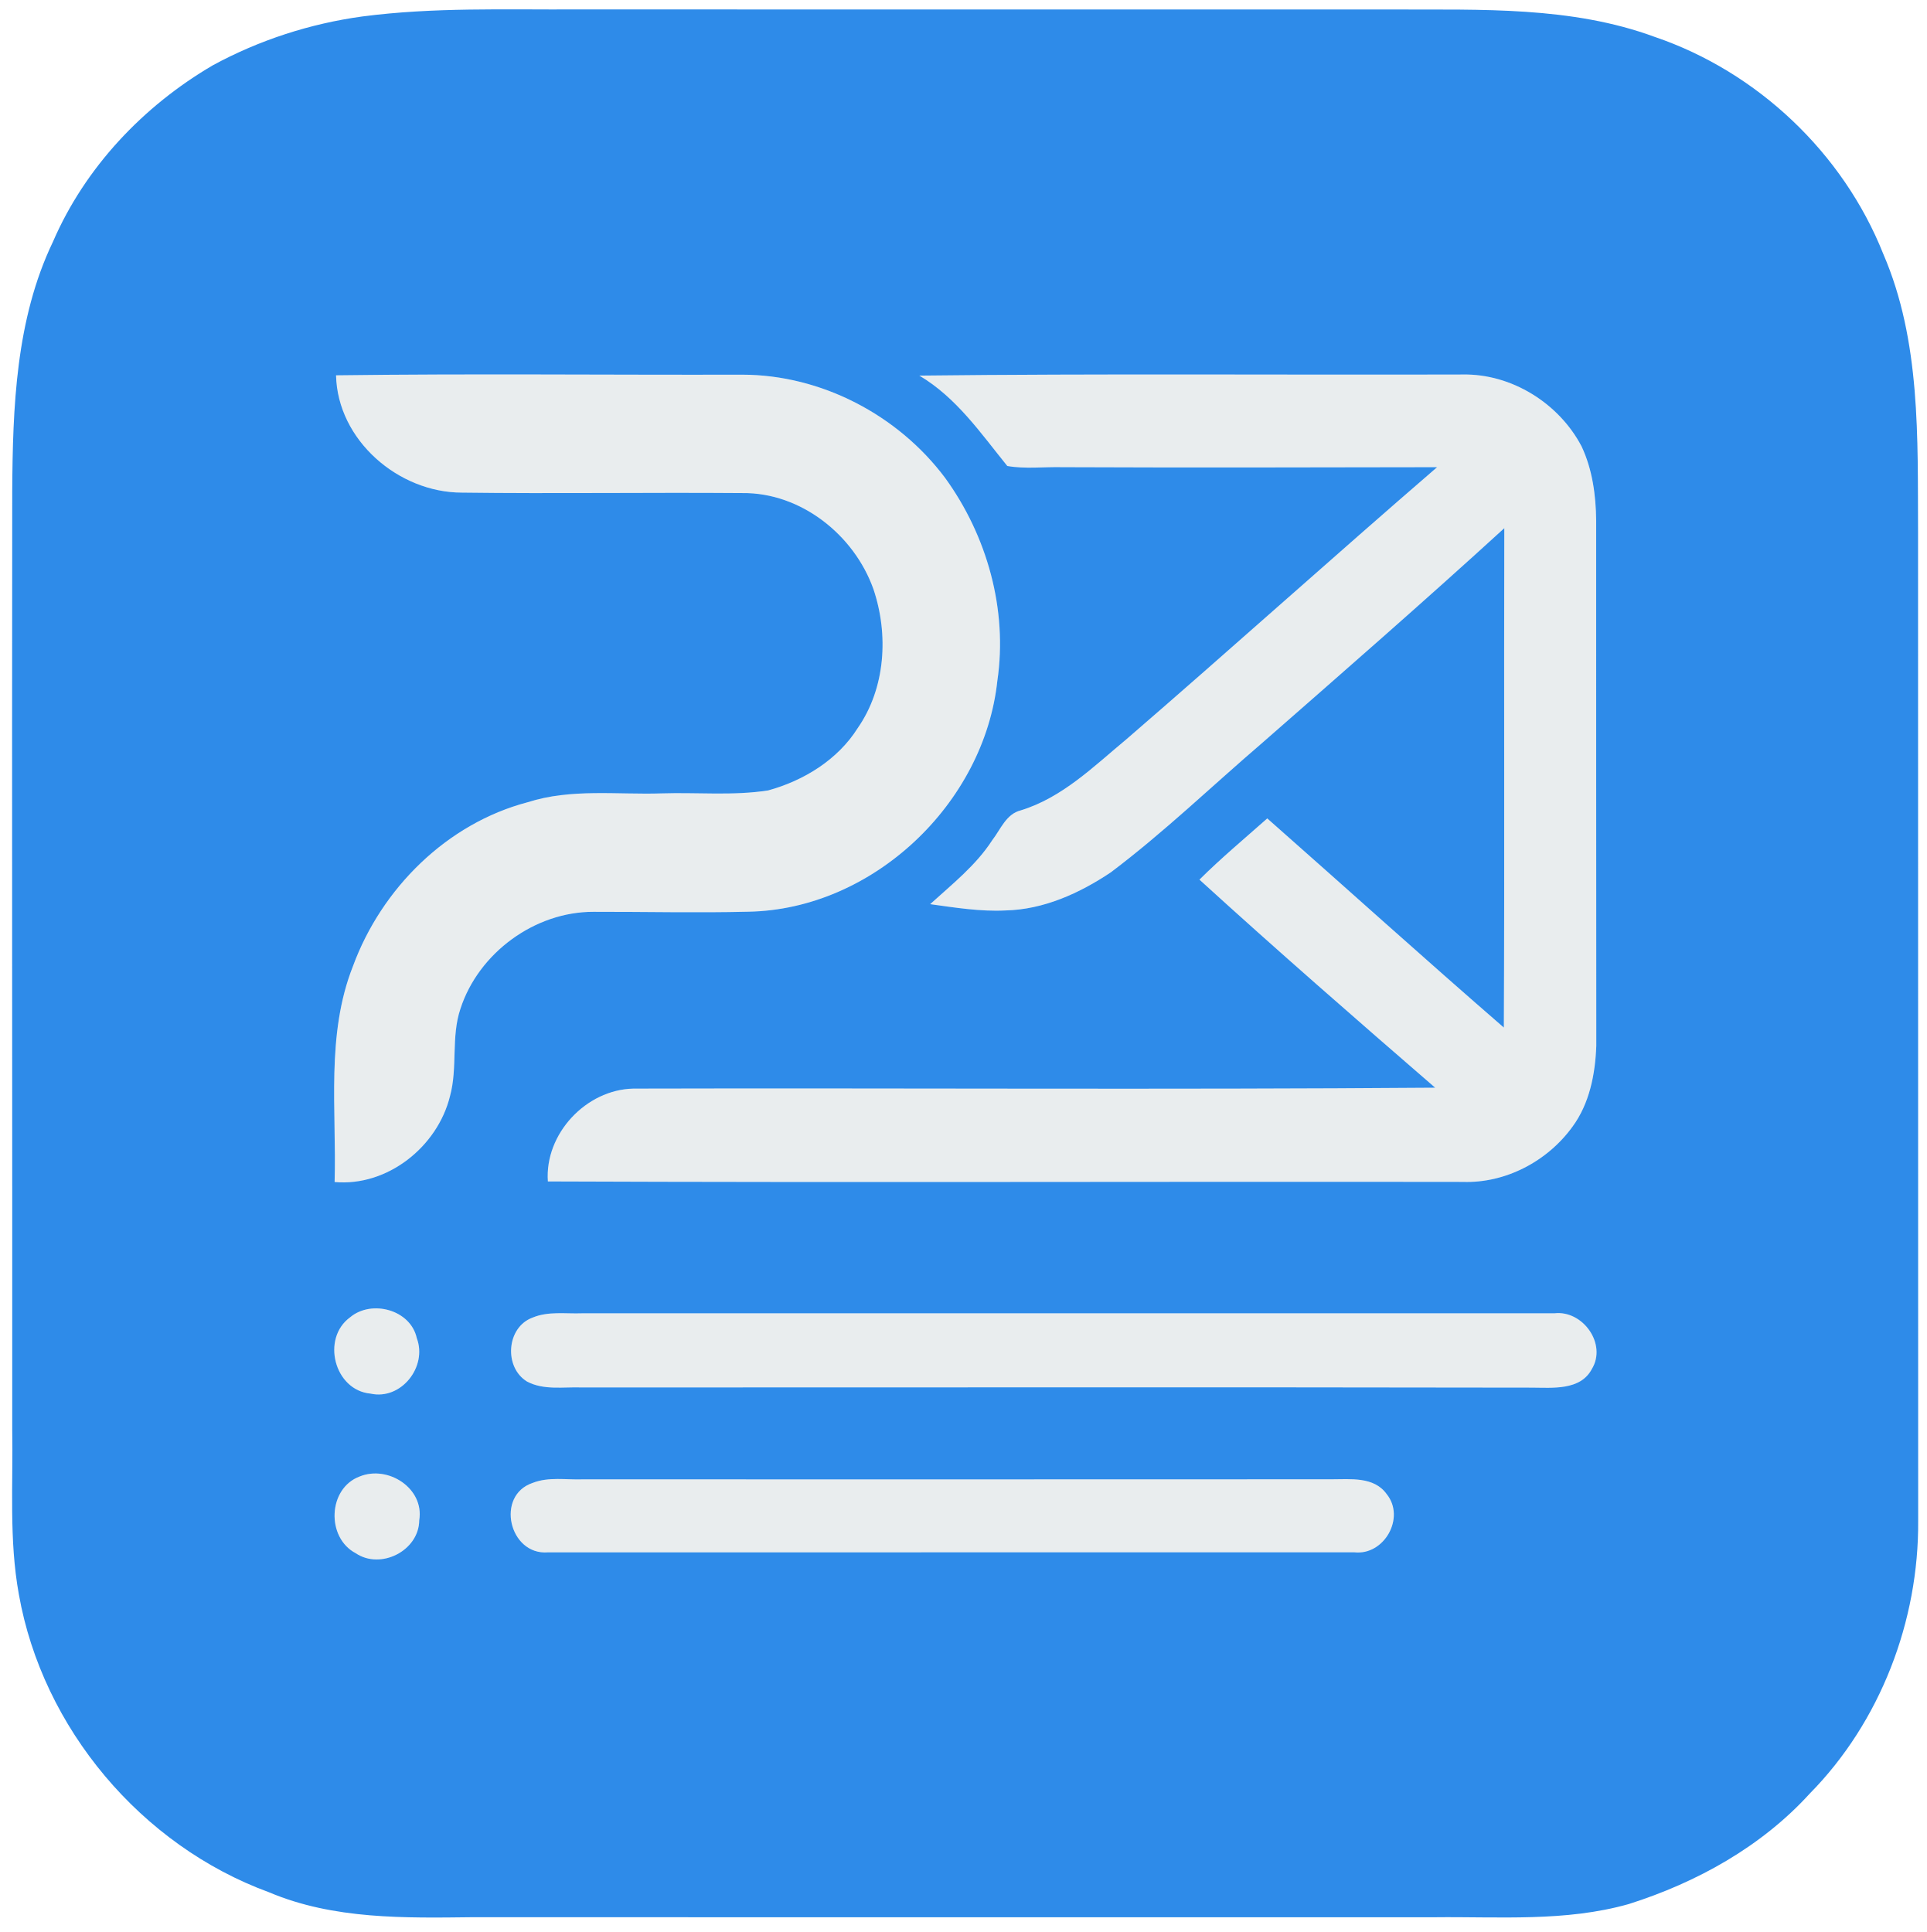
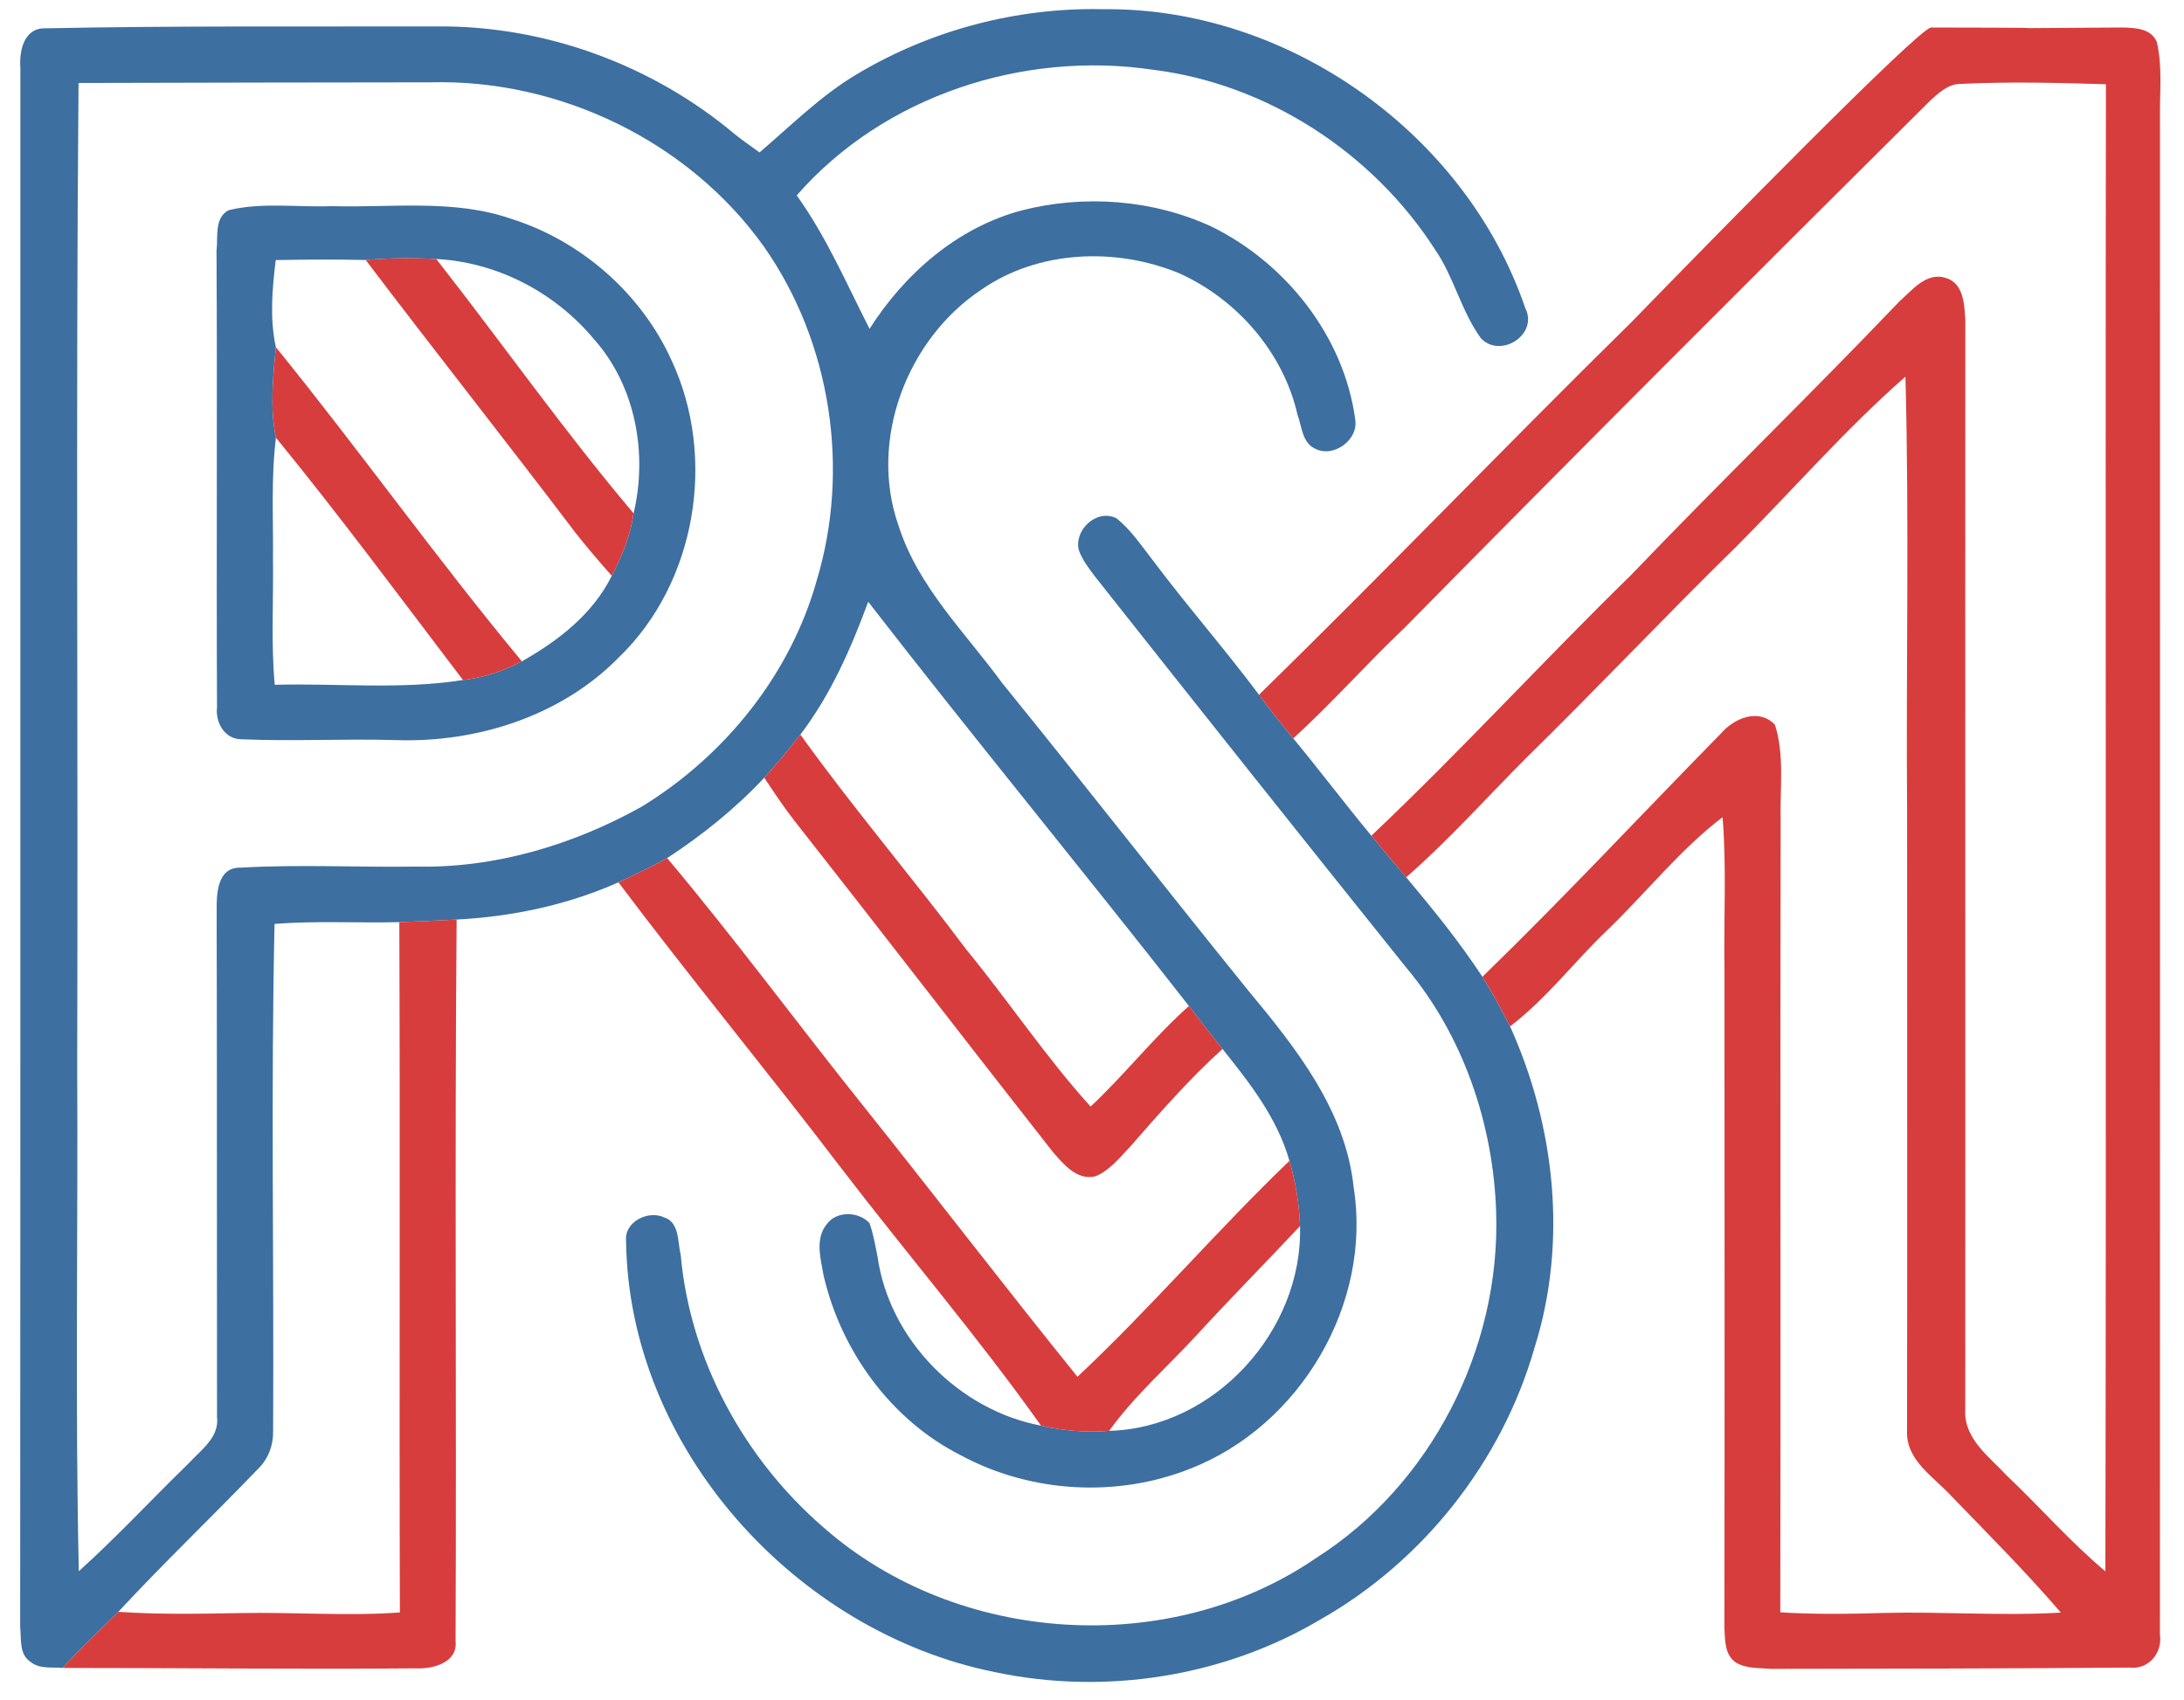
- <svg xmlns="http://www.w3.org/2000/svg" width="100%" height="100%" viewBox="0 0 337 338" version="1.1" xml:space="preserve" style="fill-rule:evenodd;clip-rule:evenodd;stroke-linejoin:round;stroke-miterlimit:2;">
-   <g id="Artboard1" transform="matrix(1.00847,0,0,1.00904,-349.426,-115.641)">
-     <rect x="346.492" y="114.604" width="333.914" height="334.206" style="fill:none;" />
-     <g id="_-e9edeeff" transform="matrix(0.991602,0,0,0.991036,6.20169,4.62201)">
-       <path d="M401.95,176.64C425.63,176.33 449.32,176.59 473,176.53C486.8,176.54 500.23,183.57 508.47,194.57C515.82,204.7 519.45,217.62 517.62,230.08C515.31,251.58 495.84,270.09 474.07,270.48C465.05,270.7 456.01,270.48 446.99,270.5C436.7,270.47 426.88,277.7 423.71,287.45C422.04,292.4 423.25,297.75 421.88,302.75C419.7,311.58 410.96,318.6 401.7,317.77C402.06,305.17 400.15,292.02 404.92,279.98C409.92,266.4 421.33,255.05 435.46,251.33C443.06,248.89 451.12,250.04 458.95,249.78C465.14,249.58 471.39,250.22 477.54,249.26C483.76,247.55 489.71,243.9 493.2,238.35C498.07,231.34 498.63,221.98 495.94,214.03C492.57,204.56 483.24,197.12 473,197.24C456.66,197.11 440.31,197.37 423.96,197.16C412.88,197.16 402.21,187.99 401.95,176.64Z" style="fill:rgb(233,237,238);fill-rule:nonzero;" />
-       <path d="M503.98,176.69C535.65,176.33 567.33,176.59 599.01,176.5C607.58,176.34 615.87,181.55 619.81,189.08C621.7,193.1 622.31,197.61 622.36,202.02C622.35,232.66 622.37,263.31 622.38,293.95C622.2,298.88 621.2,304.05 618.21,308.1C613.85,314.13 606.52,318.01 599.03,317.75C545.69,317.67 492.34,317.88 439,317.67C438.42,309.35 445.68,301.61 453.94,301.43C500.69,301.31 547.45,301.63 594.2,301.27C580.34,289.27 566.52,277.22 552.97,264.87C556.75,261.11 560.84,257.7 564.83,254.16C578.64,266.34 592.3,278.69 606.21,290.75C606.35,261.63 606.21,232.5 606.29,203.38C592.37,216.1 578.17,228.49 563.99,240.91C555.16,248.48 546.77,256.58 537.47,263.59C532.01,267.25 525.71,270.11 519.04,270.26C514.62,270.48 510.23,269.76 505.87,269.16C509.71,265.66 513.87,262.39 516.72,257.98C518.19,256.09 519.15,253.38 521.72,252.75C529,250.52 534.52,245.02 540.23,240.28C558.44,224.55 576.32,208.44 594.54,192.71C572.69,192.75 550.84,192.8 528.99,192.71C525.78,192.63 522.53,193.06 519.36,192.5C514.72,186.77 510.47,180.54 503.98,176.69Z" style="fill:rgb(233,237,238);fill-rule:nonzero;" />
-       <path d="M404.42,341.43C408.18,338.29 414.99,340.11 416.07,345.08C417.96,350.08 413.35,355.97 407.99,354.79C401.66,354.21 399.31,345.15 404.42,341.43Z" style="fill:rgb(233,237,238);fill-rule:nonzero;" />
-       <path d="M436.33,341.49C439.07,340.34 442.12,340.85 445.01,340.74C501.69,340.74 558.37,340.75 615.05,340.74C620.01,340.16 624.28,346.1 621.6,350.49C619.6,354.29 614.68,353.75 611.07,353.74C555.69,353.64 500.31,353.72 444.94,353.71C441.75,353.59 438.3,354.24 435.36,352.68C431.26,350.18 431.74,343.17 436.33,341.49Z" style="fill:rgb(233,237,238);fill-rule:nonzero;" />
-       <path d="M406.08,369.29C411.05,367.26 417.42,371.36 416.5,376.95C416.45,382.28 409.76,385.66 405.39,382.71C400.2,379.98 400.51,371.37 406.08,369.29Z" style="fill:rgb(233,237,238);fill-rule:nonzero;" />
-       <path d="M436.37,370.4C439.13,369.32 442.19,369.89 445.09,369.79C488.72,369.79 532.35,369.81 575.99,369.78C579.33,369.79 583.51,369.25 585.73,372.39C589.03,376.49 585.28,383.16 580.03,382.55C533.03,382.56 486.02,382.57 439.02,382.56C432.23,383.11 429.77,372.59 436.37,370.4Z" style="fill:rgb(233,237,238);fill-rule:nonzero;" />
-     </g>
-     <g id="_-2e8be9ff" transform="matrix(0.991602,0,0,0.991036,6.20169,4.62201)">
-       <path d="M406.54,113.86C418.98,112.23 431.53,112.69 444.04,112.63C491.68,112.63 539.32,112.63 586.95,112.64C602.22,112.7 618.02,112.06 632.59,117.43C650.55,123.53 665.56,137.75 672.57,155.39C679.18,170.68 678.57,187.67 678.66,203.98C678.67,261.67 678.67,319.35 678.68,377.04C678.81,394.56 672.07,412.22 659.73,424.75C651.27,434.05 639.95,440.32 628.06,444.09C616.98,447.23 605.41,446.27 594.06,446.4C538.04,446.4 482.03,446.42 426.01,446.39C413.99,446.53 401.52,446.81 390.23,442.03C367.9,433.86 350.61,413.34 346.47,389.91C344.73,380.36 345.48,370.62 345.31,360.97C345.33,306.32 345.25,251.67 345.31,197.02C345.4,182.24 345.92,166.86 352.43,153.28C358.05,140.27 368.23,129.52 380.4,122.4C388.49,118 397.41,115.11 406.54,113.86M401.95,176.64C402.21,187.99 412.88,197.16 423.96,197.16C440.31,197.37 456.66,197.11 473,197.24C483.24,197.12 492.57,204.56 495.94,214.03C498.63,221.98 498.07,231.34 493.2,238.35C489.71,243.9 483.76,247.55 477.54,249.26C471.39,250.22 465.14,249.58 458.95,249.78C451.12,250.04 443.06,248.89 435.46,251.33C421.33,255.05 409.92,266.4 404.92,279.98C400.15,292.02 402.06,305.17 401.7,317.77C410.96,318.6 419.7,311.58 421.88,302.75C423.25,297.75 422.04,292.4 423.71,287.45C426.88,277.7 436.7,270.47 446.99,270.5C456.01,270.48 465.05,270.7 474.07,270.48C495.84,270.09 515.31,251.58 517.62,230.08C519.45,217.62 515.82,204.7 508.47,194.57C500.23,183.57 486.8,176.54 473,176.53C449.32,176.59 425.63,176.33 401.95,176.64M503.98,176.69C510.47,180.54 514.72,186.77 519.36,192.5C522.53,193.06 525.78,192.63 528.99,192.71C550.84,192.8 572.69,192.75 594.54,192.71C576.32,208.44 558.44,224.55 540.23,240.28C534.52,245.02 529,250.52 521.72,252.75C519.15,253.38 518.19,256.09 516.72,257.98C513.87,262.39 509.71,265.66 505.87,269.16C510.23,269.76 514.62,270.48 519.04,270.26C525.71,270.11 532.01,267.25 537.47,263.59C546.77,256.58 555.16,248.48 563.99,240.91C578.17,228.49 592.37,216.1 606.29,203.38C606.21,232.5 606.35,261.63 606.21,290.75C592.3,278.69 578.64,266.34 564.83,254.16C560.84,257.7 556.75,261.11 552.97,264.87C566.52,277.22 580.34,289.27 594.2,301.27C547.45,301.63 500.69,301.31 453.94,301.43C445.68,301.61 438.42,309.35 439,317.67C492.34,317.88 545.69,317.67 599.03,317.75C606.52,318.01 613.85,314.13 618.21,308.1C621.2,304.05 622.2,298.88 622.38,293.95C622.37,263.31 622.35,232.66 622.36,202.02C622.31,197.61 621.7,193.1 619.81,189.08C615.87,181.55 607.58,176.34 599.01,176.5C567.33,176.59 535.65,176.33 503.98,176.69M404.42,341.43C399.31,345.15 401.66,354.21 407.99,354.79C413.35,355.97 417.96,350.08 416.07,345.08C414.99,340.11 408.18,338.29 404.42,341.43M436.33,341.49C431.74,343.17 431.26,350.18 435.36,352.68C438.3,354.24 441.75,353.59 444.94,353.71C500.31,353.72 555.69,353.64 611.07,353.74C614.68,353.75 619.6,354.29 621.6,350.49C624.28,346.1 620.01,340.16 615.05,340.74C558.37,340.75 501.69,340.74 445.01,340.74C442.12,340.85 439.07,340.34 436.33,341.49M406.08,369.29C400.51,371.37 400.2,379.98 405.39,382.71C409.76,385.66 416.45,382.28 416.5,376.95C417.42,371.36 411.05,367.26 406.08,369.29M436.37,370.4C429.77,372.59 432.23,383.11 439.02,382.56C486.02,382.57 533.03,382.56 580.03,382.55C585.28,383.16 589.03,376.49 585.73,372.39C583.51,369.25 579.33,369.79 575.99,369.78C532.35,369.81 488.72,369.79 445.09,369.79C442.19,369.89 439.13,369.32 436.37,370.4Z" style="fill:rgb(46,139,233);fill-rule:nonzero;" />
+ <svg xmlns="http://www.w3.org/2000/svg" width="100%" height="100%" viewBox="0 0 311 242" version="1.1" xml:space="preserve" style="fill-rule:evenodd;clip-rule:evenodd;stroke-linejoin:round;stroke-miterlimit:2;">
+   <g id="Artboard2" transform="matrix(0.998241,0,0,0.995473,-108.961,-29.1636)">
+     <rect x="109.153" y="29.296" width="310.715" height="242.741" style="fill:none;" />
+     <clipPath id="_clip1">
+       <rect x="109.153" y="29.296" width="310.715" height="242.741" />
+     </clipPath>
+     <g clip-path="url(#_clip1)">
+       <g id="Artboard1" transform="matrix(1.00176,0,0,1.00455,-441.37,-171.582)">
+         <g transform="matrix(0.612768,0,0,0.569292,275.645,102.145)">
+           <rect x="442.779" y="170.673" width="518.279" height="426.732" style="fill:none;" />
+         </g>
+         <g id="_-3d6fa0ff" transform="matrix(1,0,0,1,0.778856,0.67297)">
+           <path d="M670.82,209.85C681.35,203.55 693.71,200.31 705.98,200.61C732.22,200.34 757.53,218.35 765.97,243.16C767.9,246.94 762.43,250.41 759.67,247.47C756.84,243.62 755.84,238.75 753.12,234.82C744.28,221.07 729.26,211.25 712.98,209.23C694.49,206.48 674.63,212.92 662.23,227.12C666.47,233.03 669.32,239.69 672.6,246.12C677.61,238.26 685.09,231.72 694.22,229.27C703.17,226.97 712.98,227.7 721.38,231.6C731.94,236.82 740.16,247.22 741.76,259.01C742.26,261.96 738.62,264.58 736,263.16C734.2,262.3 734.17,260.03 733.55,258.39C731.55,249.53 724.96,241.94 716.74,238.23C707.74,234.49 696.69,234.89 688.56,240.52C677.92,247.56 672.43,262.01 676.74,274.18C679.51,282.87 686.21,289.34 691.47,296.54C703.28,311.09 714.81,325.87 726.61,340.45C733.38,348.6 740.4,357.45 741.54,368.39C744.17,385.01 733.92,402.28 718.36,408.4C707.88,412.61 695.53,411.9 685.6,406.53C675.65,401.52 668.53,391.66 666.05,380.9C665.64,378.54 664.81,375.7 666.5,373.63C667.9,371.7 671.02,371.78 672.59,373.46C673.14,374.98 673.4,376.6 673.73,378.19C675.38,390.05 685.32,400.11 697.02,402.31C700.19,403.04 703.47,403.32 706.72,403.05C721.73,402.65 734.32,388.77 733.9,373.89C733.78,370.74 733.28,367.61 732.39,364.6C730.67,358.53 726.74,353.5 722.86,348.67C721.25,346.64 719.65,344.61 718.08,342.55C703,323.25 687.41,304.35 672.41,284.99C669.95,291.65 667.08,298.22 662.75,303.9C661.13,306.02 659.39,308.05 657.61,310.04C653.51,314.42 648.79,318.21 643.78,321.49C641.51,322.74 639.17,323.84 636.84,324.94C629.6,328.17 621.69,329.83 613.8,330.24C611.07,330.37 608.36,330.52 605.64,330.61C599.71,330.75 593.78,330.4 587.87,330.86C587.34,354.9 587.8,378.97 587.67,403.02C587.72,405.07 586.99,407.06 585.5,408.49C578.93,415.32 572.07,421.88 565.62,428.82C562.97,431.48 560.22,434.04 557.69,436.81C556.15,436.67 554.38,437 553.1,435.93C551.47,434.84 551.84,432.69 551.65,431.02C551.7,357 551.66,282.99 551.68,208.98C551.5,206.61 552.14,203.3 555.14,203.33C573.75,202.95 592.38,203.1 611,203.06C626.39,202.91 641.75,208.55 653.5,218.48C654.61,219.35 655.78,220.16 656.93,221C661.45,217.16 665.67,212.89 670.82,209.85M559.96,211.11C559.56,257.74 559.92,304.37 559.77,351C559.9,375.01 559.46,399.04 560,423.04C565.44,418.13 570.42,412.75 575.67,407.65C577.41,405.75 580.04,403.98 579.68,401.05C579.65,377.03 579.69,353.01 579.63,328.99C579.6,326.57 579.71,322.75 583.05,322.85C591.35,322.37 599.69,322.82 608,322.7C619.26,322.95 630.41,319.61 640.18,314.15C651.97,306.93 661.29,295.4 665.06,282.02C669.88,266.11 667.12,248.07 657.58,234.44C646.86,219.39 628.41,210.51 610,211.02C593.32,211.04 576.64,211.06 559.96,211.11Z" style="fill:rgb(61,111,160);fill-rule:nonzero;" />
+           <path d="M581.36,229.22C586.14,228.07 591.13,228.84 596.01,228.65C604.52,228.9 613.34,227.61 621.56,230.45C631.54,233.59 640.09,241.08 644.41,250.62C650.86,264.43 647.95,282.25 636.9,292.91C628.67,301.3 616.58,305.12 604.99,304.68C597.73,304.48 590.45,304.88 583.19,304.57C580.77,304.58 579.43,302.19 579.68,300C579.58,278.33 579.73,256.65 579.61,234.98C579.86,233.03 579.24,230.31 581.36,229.22M588.04,236.33C587.54,240.43 587.17,244.65 588.06,248.73C587.66,252.99 587.18,257.38 588.07,261.62C587.36,267.39 587.71,273.2 587.65,279C587.73,284.93 587.36,290.88 587.9,296.81C596.82,296.57 605.85,297.54 614.7,296.13C617.65,295.8 620.47,294.85 623.09,293.47C628.26,290.56 633.22,286.72 635.89,281.29C637.36,278.49 638.55,275.53 639,272.39C641.03,263.86 639.28,254.25 633.37,247.61C627.82,240.95 619.59,236.62 610.9,236.18C607.55,236 604.19,236.03 600.85,236.32C596.58,236.22 592.31,236.25 588.04,236.33Z" style="fill:rgb(61,111,160);fill-rule:nonzero;" />
+           <path d="M702.41,277.67C701.67,274.79 704.9,271.72 707.73,273.08C709.82,274.73 711.3,276.99 712.93,279.07C717.81,285.58 723.18,291.71 728.06,298.23C729.61,300.35 731.25,302.41 732.93,304.44C736.71,309 740.27,313.74 744.06,318.3C745.69,320.29 747.35,322.25 749.02,324.22C752.84,328.78 756.6,333.41 759.87,338.39C761.29,340.68 762.58,343.04 763.81,345.45C770.23,359.66 772.03,376.22 767.29,391.22C762.66,407.41 751.47,421.58 736.84,429.89C723.08,438.07 706.2,440.72 690.57,437.43C662.05,431.76 638.28,405.45 637.93,376C637.65,373.28 641.08,371.59 643.34,372.65C645.57,373.35 645.25,376.16 645.71,378.01C647.05,392.99 654.78,407.08 666.1,416.85C685.11,433.55 715.31,435.47 736.19,421.16C752.59,410.74 762.47,391.27 761.83,371.93C761.43,359.33 757.12,346.69 748.95,336.99C734.12,318.5 719.37,299.95 704.67,281.35C703.8,280.19 702.91,279.03 702.41,277.67Z" style="fill:rgb(61,111,160);fill-rule:nonzero;" />
+         </g>
+         <g id="_-d73d3dff" transform="matrix(1,0,0,1,0.778856,0.67297)">
+           <path d="M781.13,245.13C792.25,233.69 821.986,203.315 823.746,203.215C853.446,203.255 821.35,203.4 851.05,203.21C852.82,203.26 855.07,203.32 855.9,205.25C856.74,208.77 856.3,212.42 856.36,216C856.36,288.01 856.38,360.02 856.35,432.02C856.75,434.66 854.74,437.09 852.01,436.76C834.99,436.9 817.97,436.92 800.95,436.94C799.26,436.79 797.41,436.94 795.93,436.02C794.33,434.89 794.42,432.75 794.33,431.03C794.38,399.68 794.35,368.34 794.34,337C794.23,329.89 794.65,322.76 794.07,315.66C787.98,320.31 783.21,326.4 777.71,331.7C772.98,336.19 769.03,341.49 763.81,345.45C762.58,343.04 761.29,340.68 759.87,338.39C771.47,327.14 782.49,315.3 793.8,303.78C795.67,301.59 799.19,300.06 801.53,302.5C802.91,306.85 802.23,311.51 802.34,316C802.26,353.63 802.37,391.26 802.29,428.89C807.19,429.2 812.09,429.13 817,428.98C825.41,428.77 833.83,429.43 842.24,428.93C837.3,423.18 831.93,417.8 826.66,412.35C824.15,409.6 820.14,407.23 820.34,403.03C820.39,373.69 820.34,344.34 820.35,315C820.18,294.31 820.67,273.61 820.11,252.93C811.56,260.43 804.09,269.04 796.08,277.08C785.97,286.97 776.27,297.27 766.17,307.17C760.47,312.86 755.11,318.92 749.02,324.22C747.35,322.25 745.69,320.29 744.06,318.3C756.77,306.27 768.59,293.34 781.11,281.11C793.66,268 806.7,255.37 819.23,242.24C821.05,240.64 823.06,238.01 825.82,238.86C828.44,239.6 828.51,242.75 828.64,244.98C828.61,296.67 828.66,348.36 828.63,400.05C828.4,404.16 832.06,406.74 834.56,409.44C839.29,413.91 843.57,418.86 848.58,423.05C848.73,352.47 848.56,281.88 848.66,211.29C841.79,211.08 834.89,210.91 828.03,211.24C826.22,211.22 824.87,212.5 823.63,213.63C798.55,238.54 773.55,263.55 748.74,288.74C743.34,293.85 738.44,299.45 732.93,304.44C731.25,302.41 729.61,300.35 728.06,298.23C745.95,280.74 763.29,262.68 781.13,245.13Z" style="fill:rgb(215,61,61);fill-rule:nonzero;" />
+           <path d="M600.85,236.32C604.19,236.03 607.55,236 610.9,236.18C620.33,248.2 629.12,260.72 639,272.39C638.55,275.53 637.36,278.49 635.89,281.29C634.14,279.31 632.41,277.3 630.77,275.22C620.89,262.18 610.73,249.36 600.85,236.32Z" style="fill:rgb(215,61,61);fill-rule:nonzero;" />
+           <path d="M588.06,248.73C599.99,263.44 610.99,278.89 623.09,293.47C620.47,294.85 617.65,295.8 614.7,296.13C605.9,284.56 597.26,272.87 588.07,261.62C587.18,257.38 587.66,252.99 588.06,248.73Z" style="fill:rgb(215,61,61);fill-rule:nonzero;" />
+           <path d="M657.61,310.04C659.39,308.05 661.13,306.02 662.75,303.9C670.28,314.39 678.68,324.22 686.42,334.56C692.44,341.89 697.7,349.83 704.08,356.87C708.95,352.3 713.08,347 718.08,342.55C719.65,344.61 721.25,346.64 722.86,348.67C718.1,352.97 713.89,357.81 709.67,362.63C708.19,364.17 706.79,365.98 704.77,366.8C702.12,367.44 700.21,365.06 698.68,363.31C686.36,347.62 674.2,331.8 661.86,316.12C660.35,314.16 658.96,312.11 657.61,310.04Z" style="fill:rgb(215,61,61);fill-rule:nonzero;" />
+           <path d="M636.84,324.94C639.17,323.84 641.51,322.74 643.78,321.49C653.51,333.05 662.46,345.25 671.92,357.04C682.08,369.76 691.98,382.69 702.21,395.35C712.68,385.52 722.03,374.55 732.39,364.6C733.28,367.61 733.78,370.74 733.9,373.89C729.06,379.05 724.08,384.08 719.29,389.3C715.1,393.88 710.36,397.98 706.72,403.05C703.47,403.32 700.19,403.04 697.02,402.31C688.04,389.66 677.92,377.86 668.49,365.54C658.09,351.89 647.15,338.65 636.84,324.94Z" style="fill:rgb(215,61,61);fill-rule:nonzero;" />
+           <path d="M605.64,330.61C608.36,330.52 611.07,330.37 613.8,330.24C613.51,364.49 613.8,398.75 613.65,433C613.98,436.04 610.44,436.98 608.06,436.87C591.27,437.01 574.48,436.81 557.69,436.81C560.22,434.04 562.97,431.48 565.62,428.82C571.4,429.22 577.2,429.1 583,429C590.57,428.84 598.15,429.46 605.72,428.91C605.62,396.14 605.77,363.38 605.64,330.61Z" style="fill:rgb(215,61,61);fill-rule:nonzero;" />
+         </g>
+       </g>
    </g>
  </g>
</svg>
